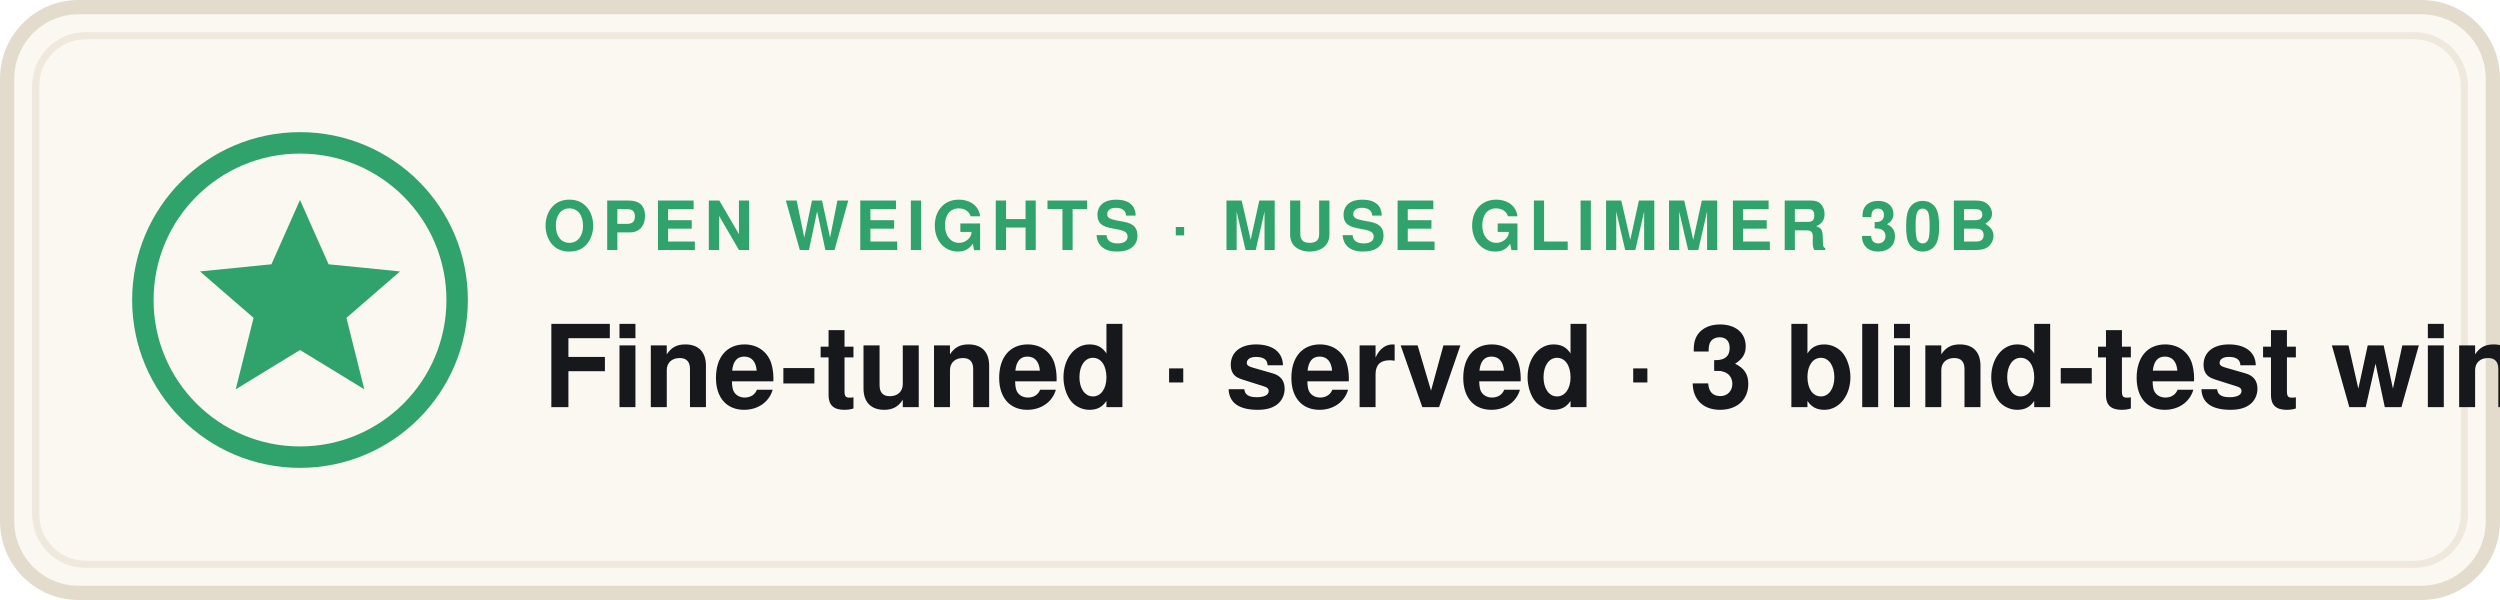
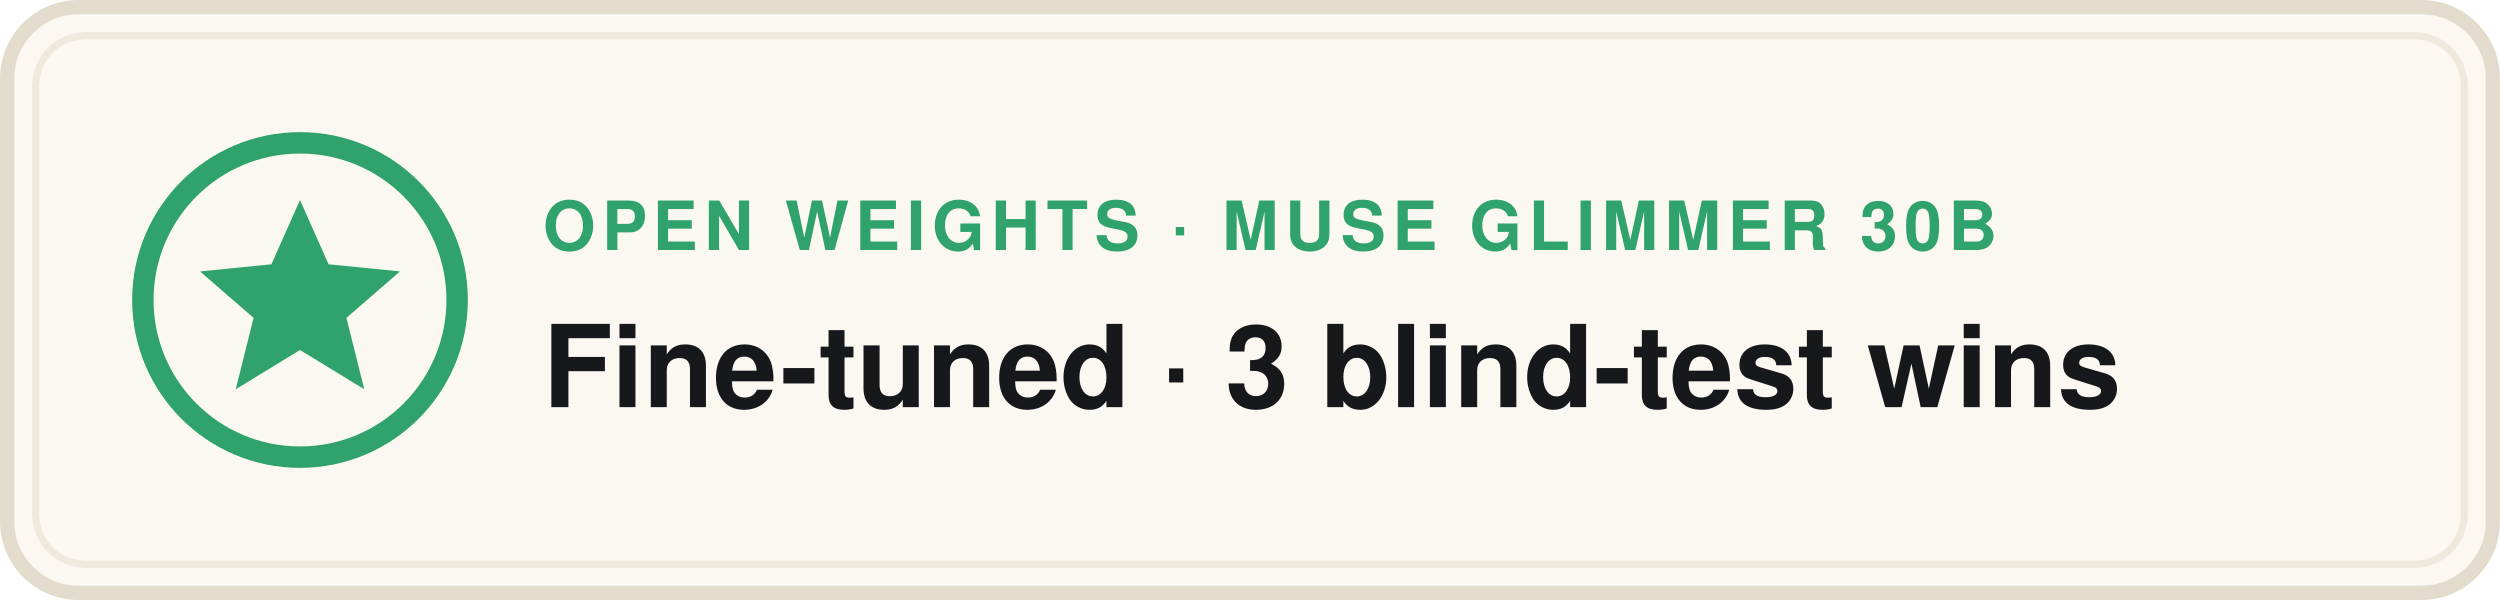
- <svg xmlns="http://www.w3.org/2000/svg" width="350" height="84" viewBox="0 0 350 84" role="img" aria-label="OPEN WEIGHTS · MUSE GLIMMER 30B: Fine-tuned · served · 3 blind-test wins">
+ <svg xmlns="http://www.w3.org/2000/svg" width="350" height="84" viewBox="0 0 350 84" role="img" aria-label="OPEN WEIGHTS · MUSE GLIMMER 30B: Fine-tuned · 3 blind-test wins">
  <rect x="1" y="1" width="348" height="82" rx="10" fill="#fbf8f2" stroke="#e3dccd" stroke-width="2" />
  <rect x="5" y="5" width="340" height="74" rx="7" fill="none" stroke="#efe9dd" />
  <g transform="translate(18 18)">
    <circle cx="24" cy="24" r="22" fill="none" stroke="#2fa36b" stroke-width="3" />
    <path d="M24 10l4 9 10 1-7.5 6.5 2.5 10-9-5.5-9 5.5 2.5-10L10 20l10-1z" fill="#2fa36b" />
  </g>
  <text x="76" y="35" font-family="-apple-system,Segoe UI,Helvetica,Arial,sans-serif" font-size="9.5" font-weight="700" letter-spacing="0.9" fill="#2fa36b">OPEN WEIGHTS · MUSE GLIMMER 30B</text>
-   <text x="76" y="57" font-family="-apple-system,Segoe UI,Helvetica,Arial,sans-serif" font-size="16" font-weight="600" fill="#17181c">Fine-tuned · served · 3 blind-test wins</text>
+   <text x="76" y="57" font-family="-apple-system,Segoe UI,Helvetica,Arial,sans-serif" font-size="16" font-weight="600" fill="#17181c">Fine-tuned · 3 blind-test wins</text>
</svg>
